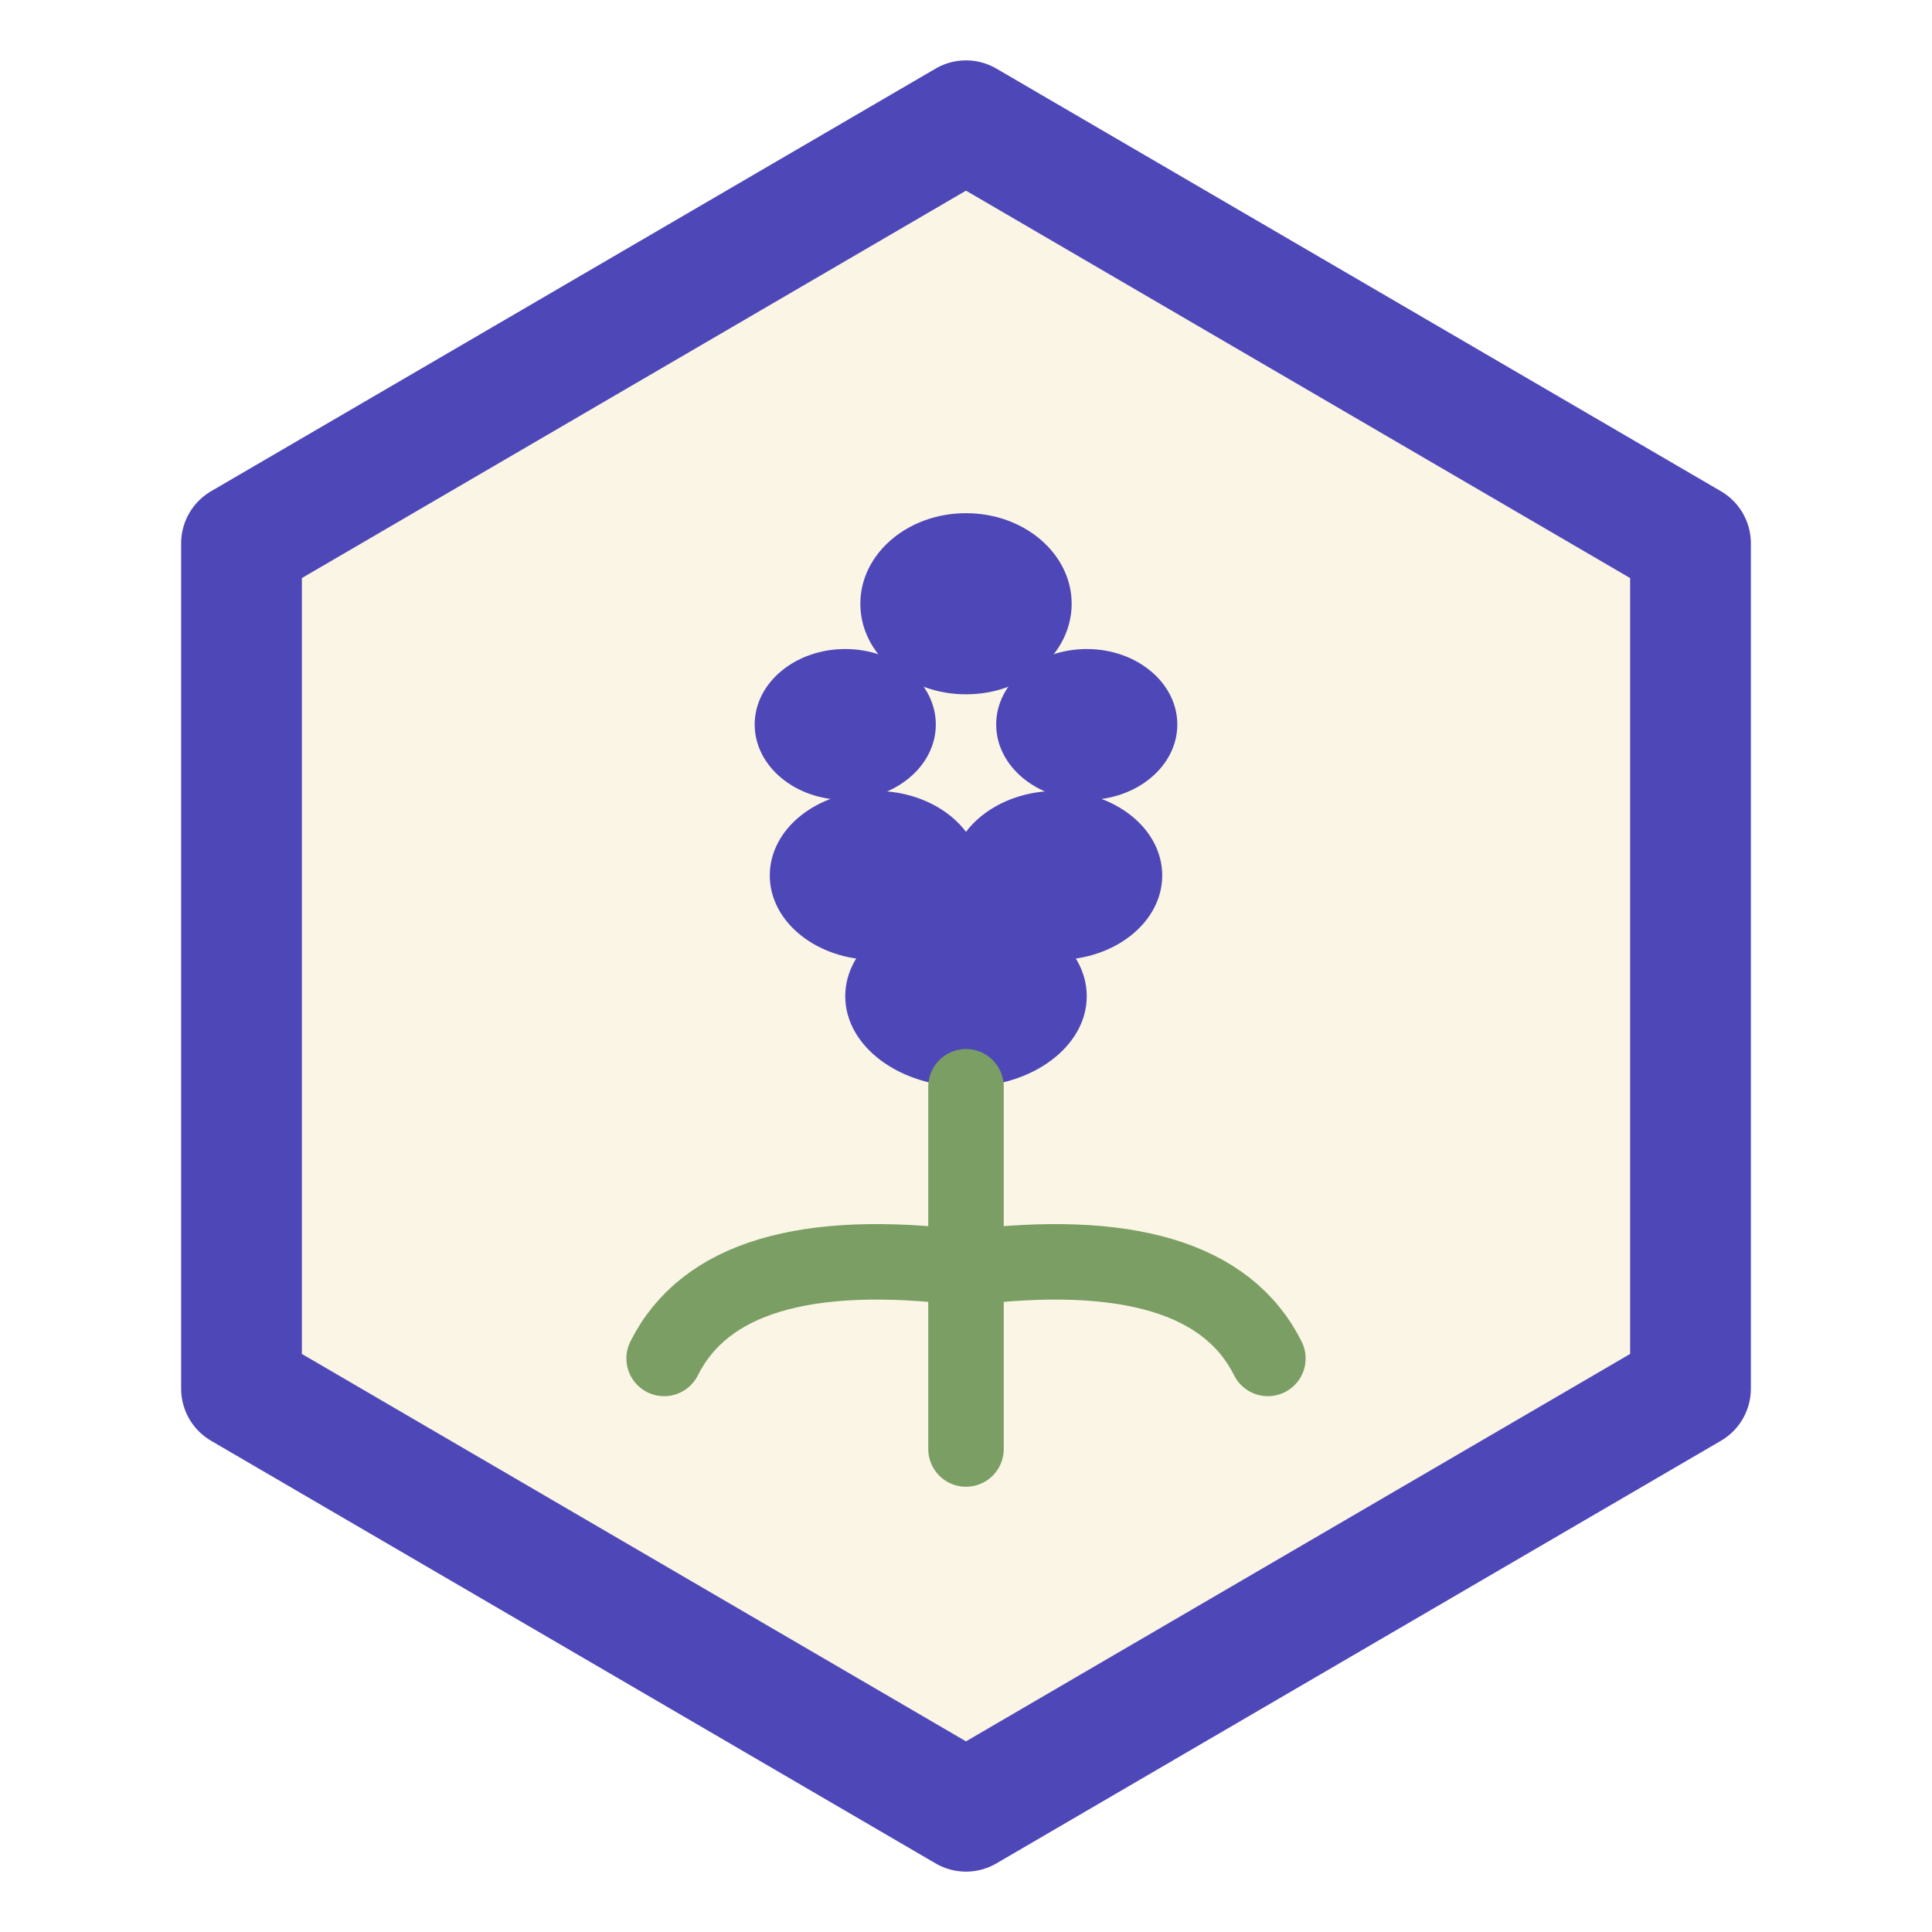
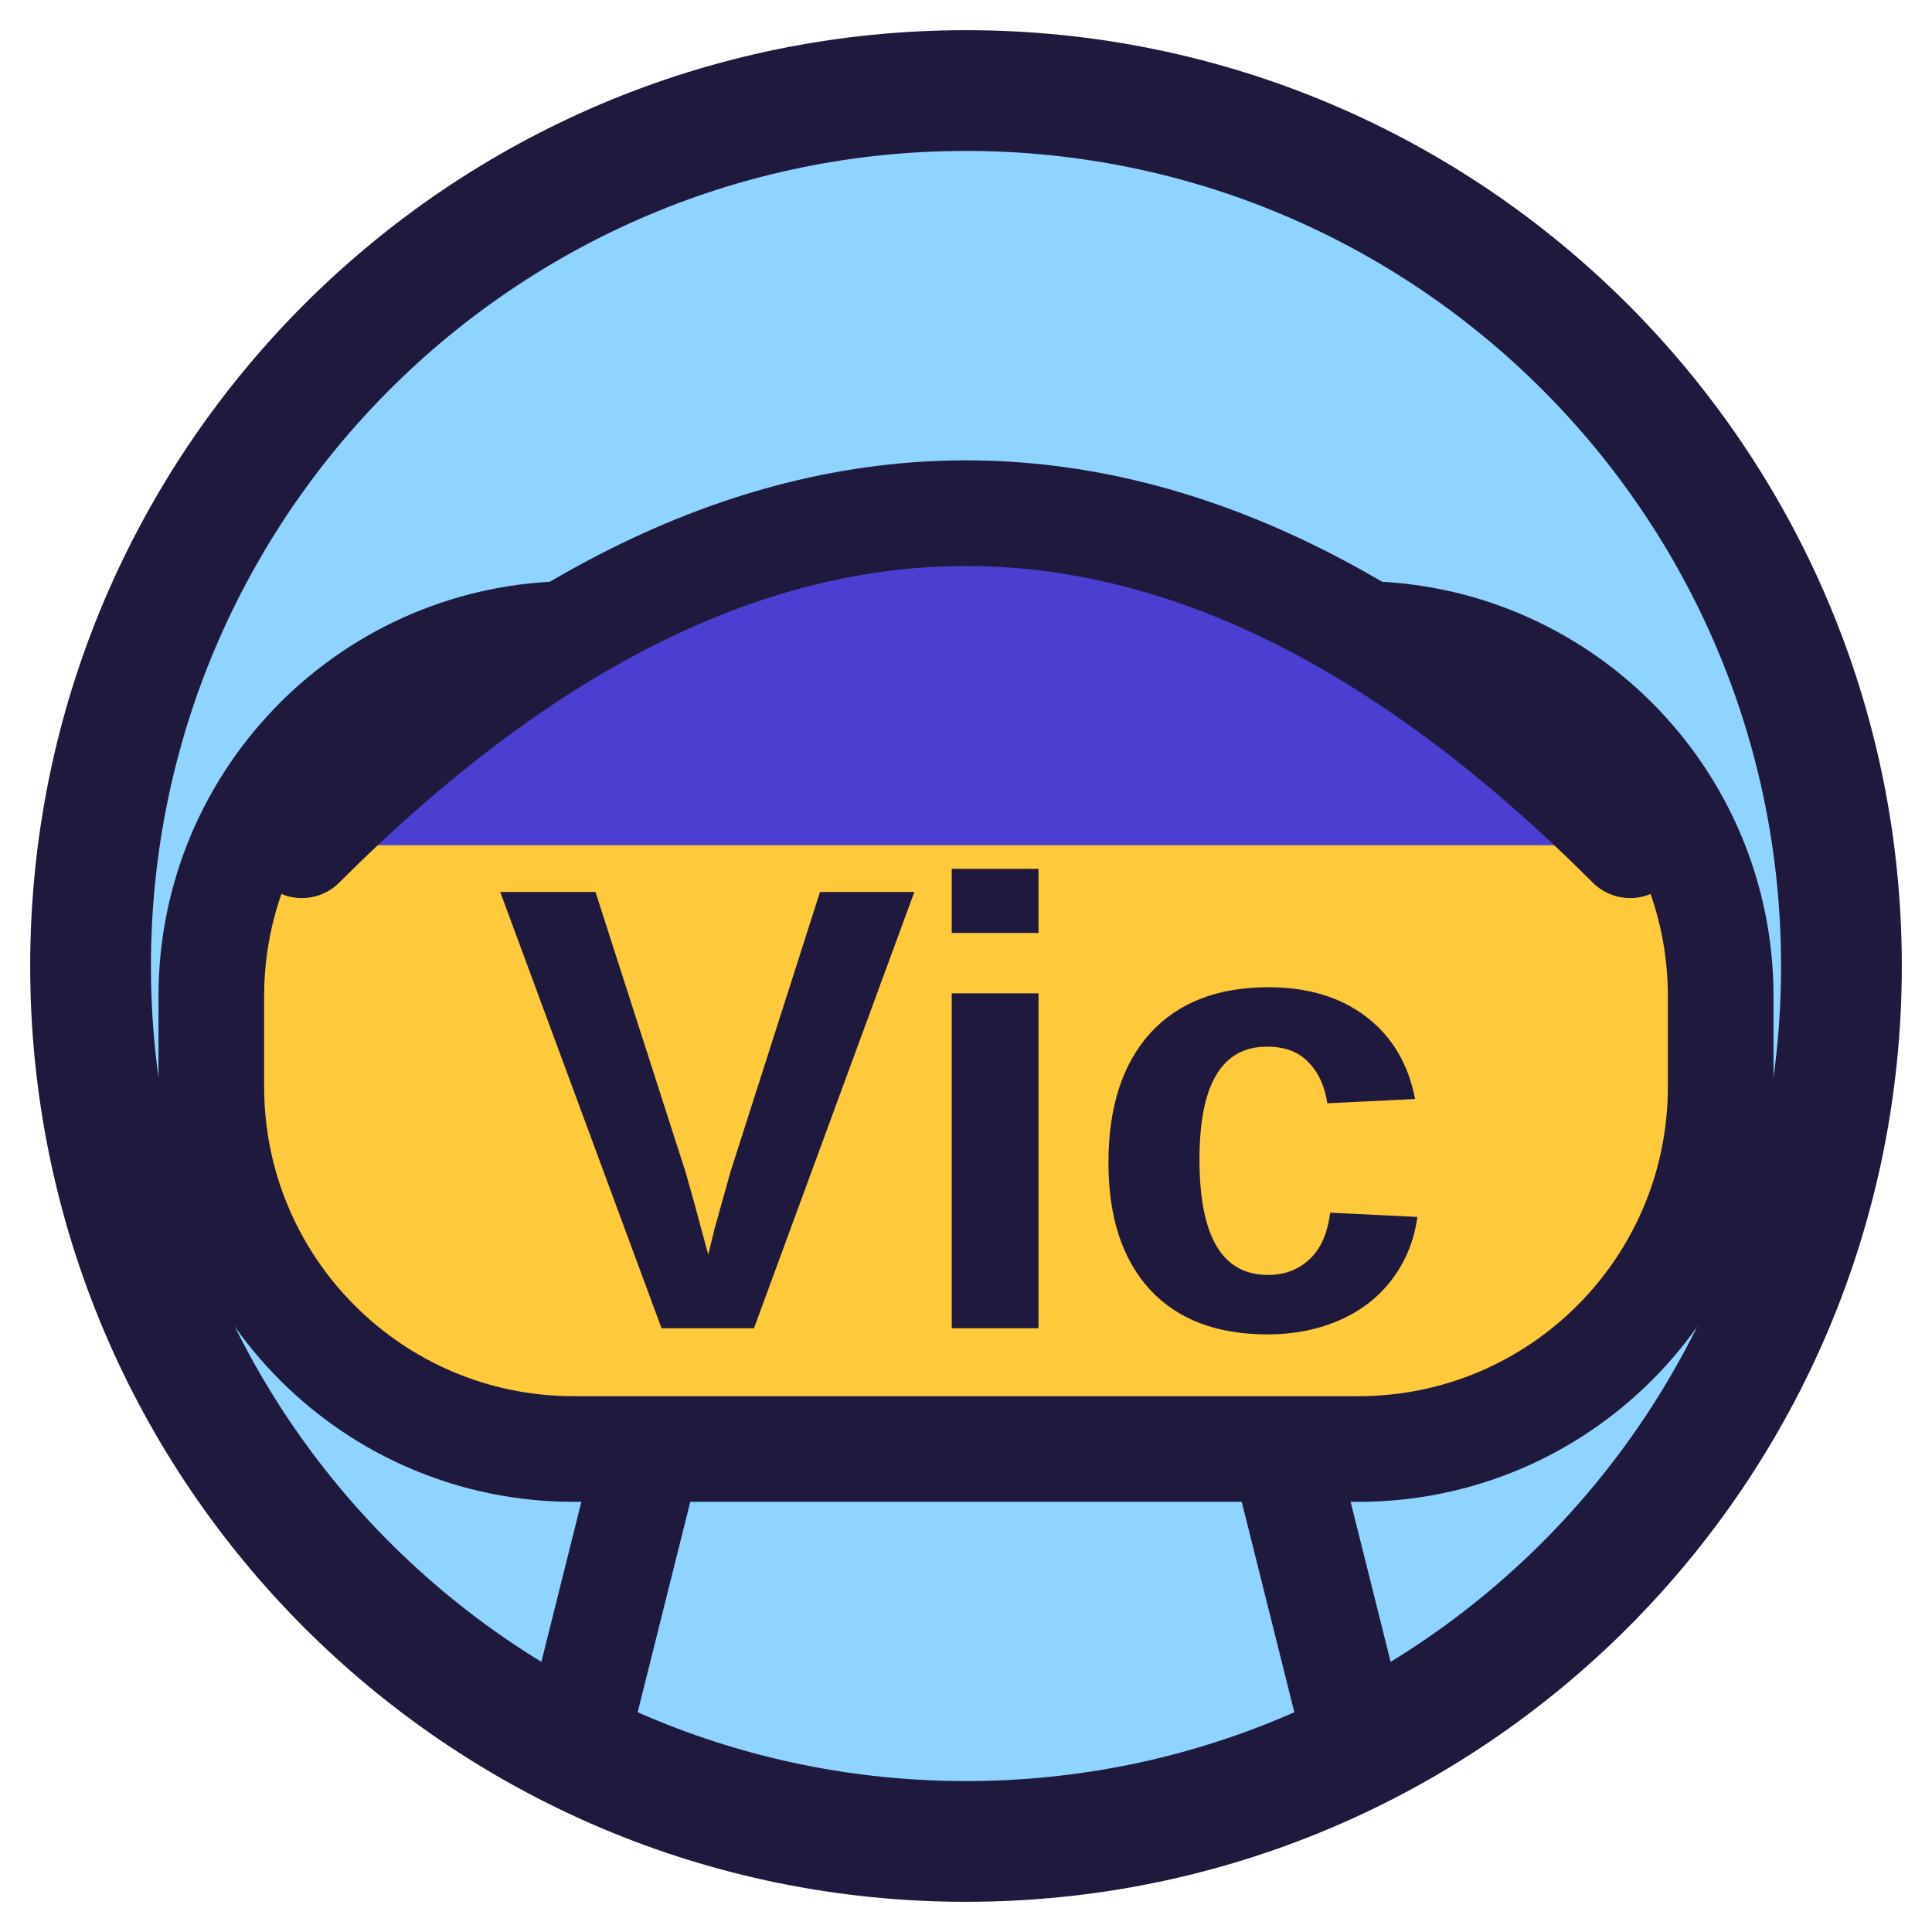
<svg xmlns="http://www.w3.org/2000/svg" viewBox="0 0 64 64" aria-label="The Vic 361">
-   <path d="M32 4 L56 18 L56 46 L32 60 L8 46 L8 18 Z" fill="#FAF5E4" stroke="#4E47B8" stroke-width="4" stroke-linejoin="round" />
-   <g fill="#4E47B8">
-     <ellipse cx="32" cy="20" rx="3.5" ry="3" />
-     <ellipse cx="28" cy="24" rx="3" ry="2.5" />
-     <ellipse cx="36" cy="24" rx="3" ry="2.5" />
-     <ellipse cx="29" cy="29" rx="3.5" ry="2.8" />
-     <ellipse cx="35" cy="29" rx="3.5" ry="2.8" />
-     <ellipse cx="32" cy="33" rx="4" ry="3" />
+   <circle cx="32" cy="32" r="29" fill="#8FD3FF" stroke="#1F1A3D" stroke-width="4" />
+   <g stroke="#1F1A3D" stroke-width="3.5" stroke-linejoin="round" stroke-linecap="round">
+     <path d="M22 46l-3 12M42 46l3 12" fill="none" />
+     <rect x="7" y="21" width="50" height="27" rx="12" fill="#FFC93C" />
+     <path d="M10 28Q32 6 54 28" fill="#4B3FD1" />
  </g>
-   <line x1="32" y1="36" x2="32" y2="48" stroke="#7A9E63" stroke-width="2.5" stroke-linecap="round" />
-   <path d="M32 42 Q24 41 22 45" stroke="#7A9E63" stroke-width="2.5" fill="none" stroke-linecap="round" />
-   <path d="M32 42 Q40 41 42 45" stroke="#7A9E63" stroke-width="2.5" fill="none" stroke-linecap="round" />
+   <text x="32" y="44" text-anchor="middle" font-family="Fredoka, 'Arial Black', Arial, sans-serif" font-weight="900" font-size="21" fill="#1F1A3D">Vic</text>
</svg>
